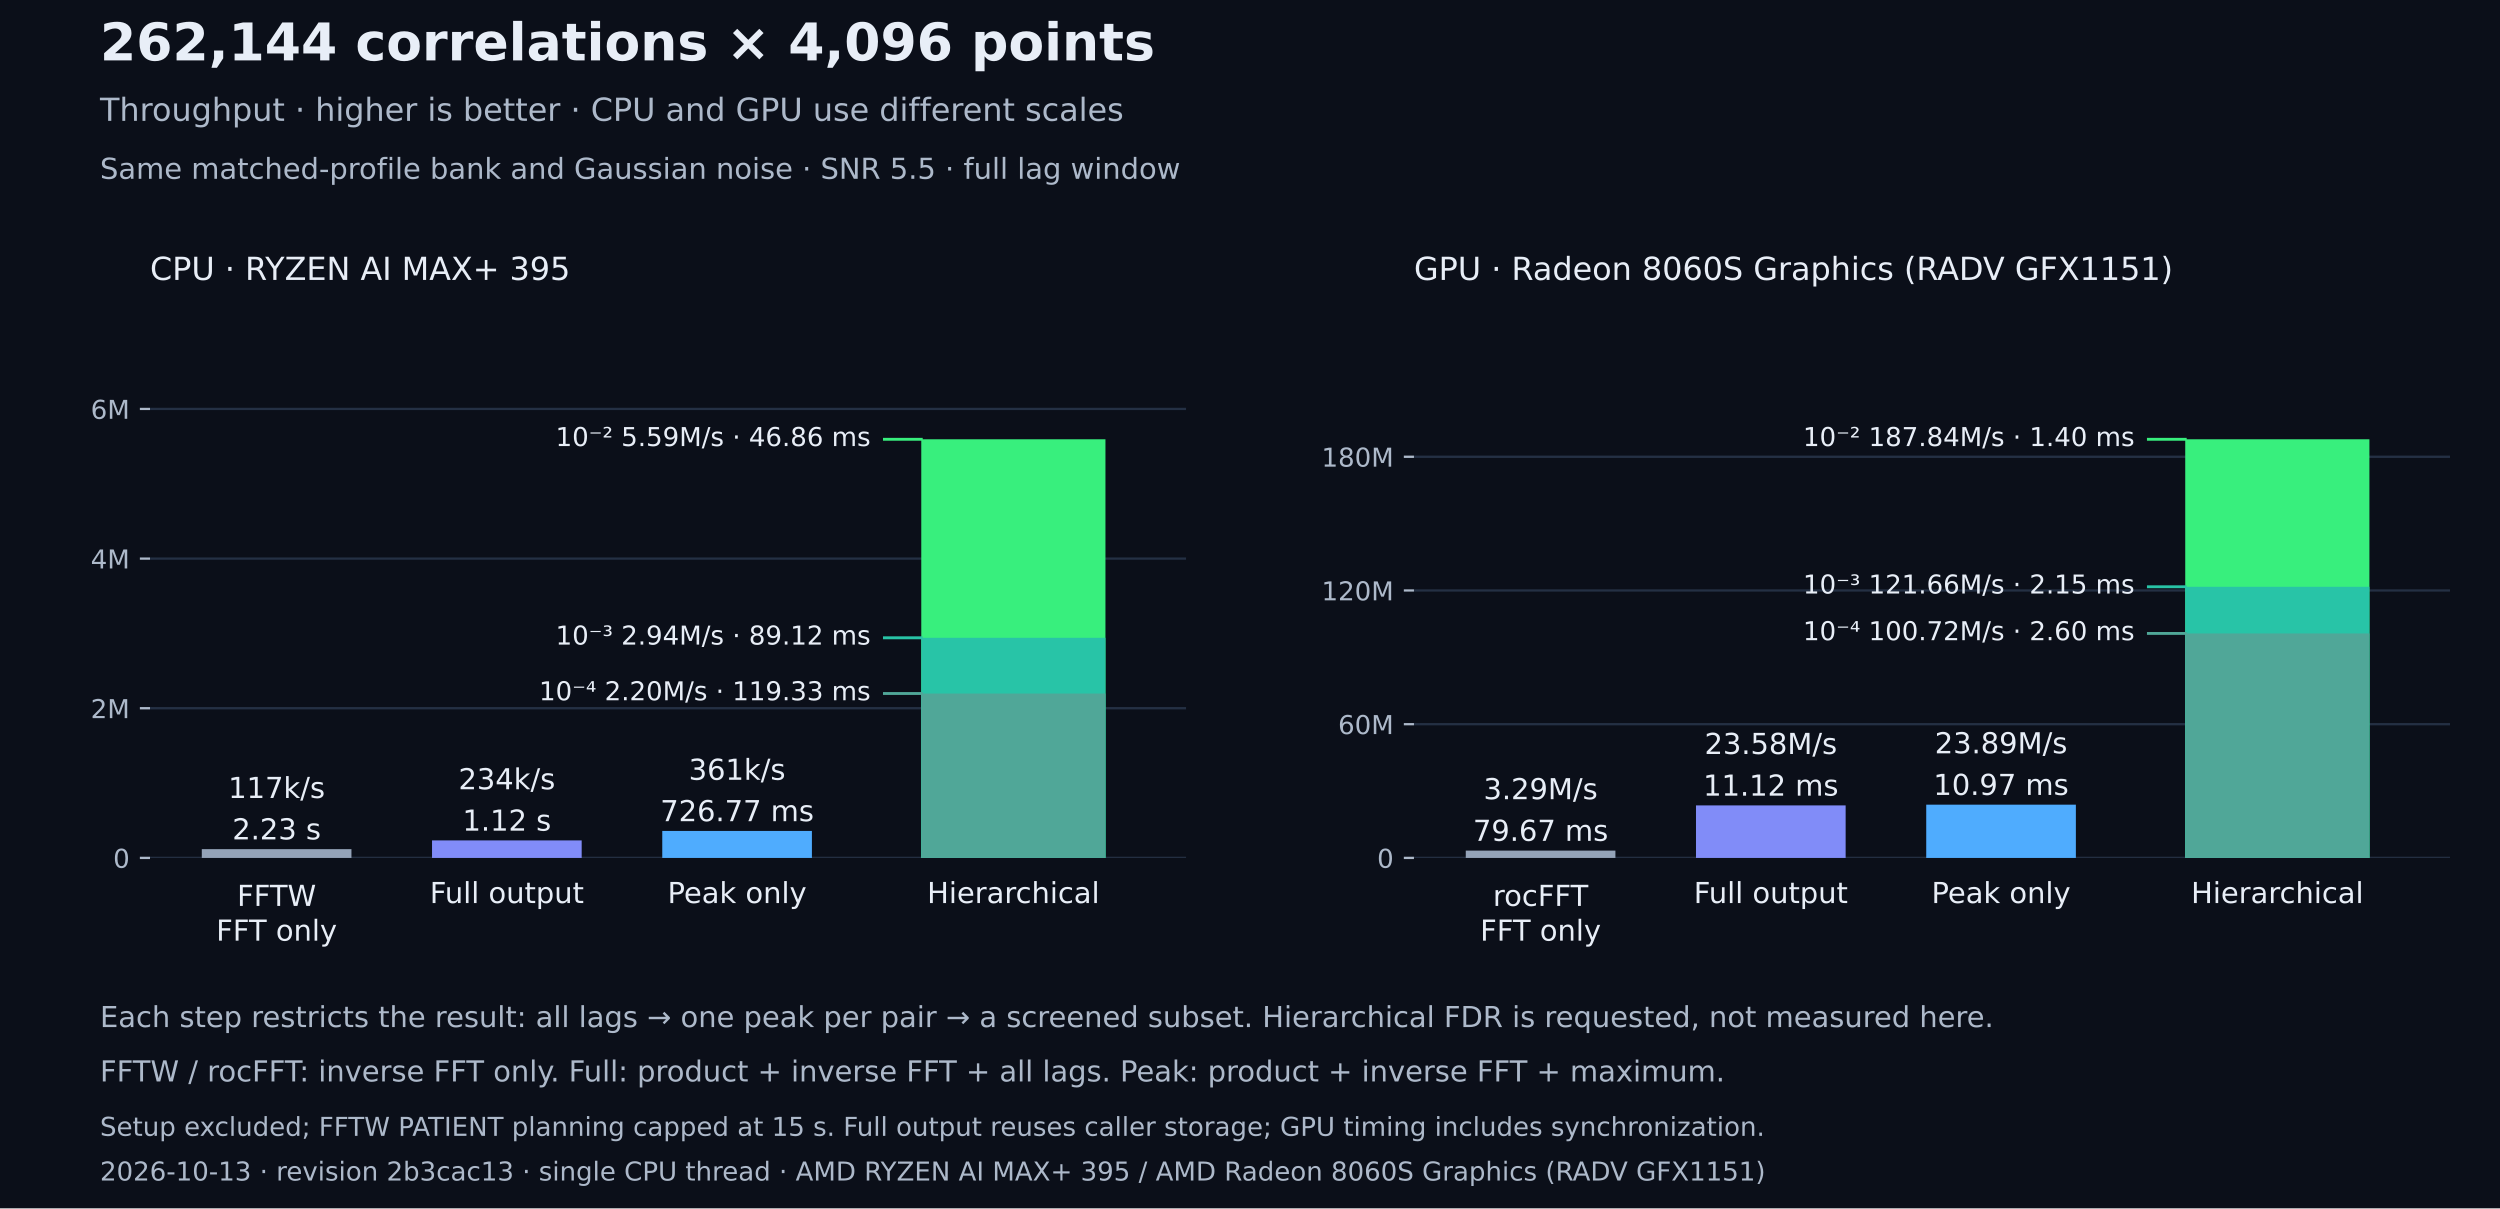
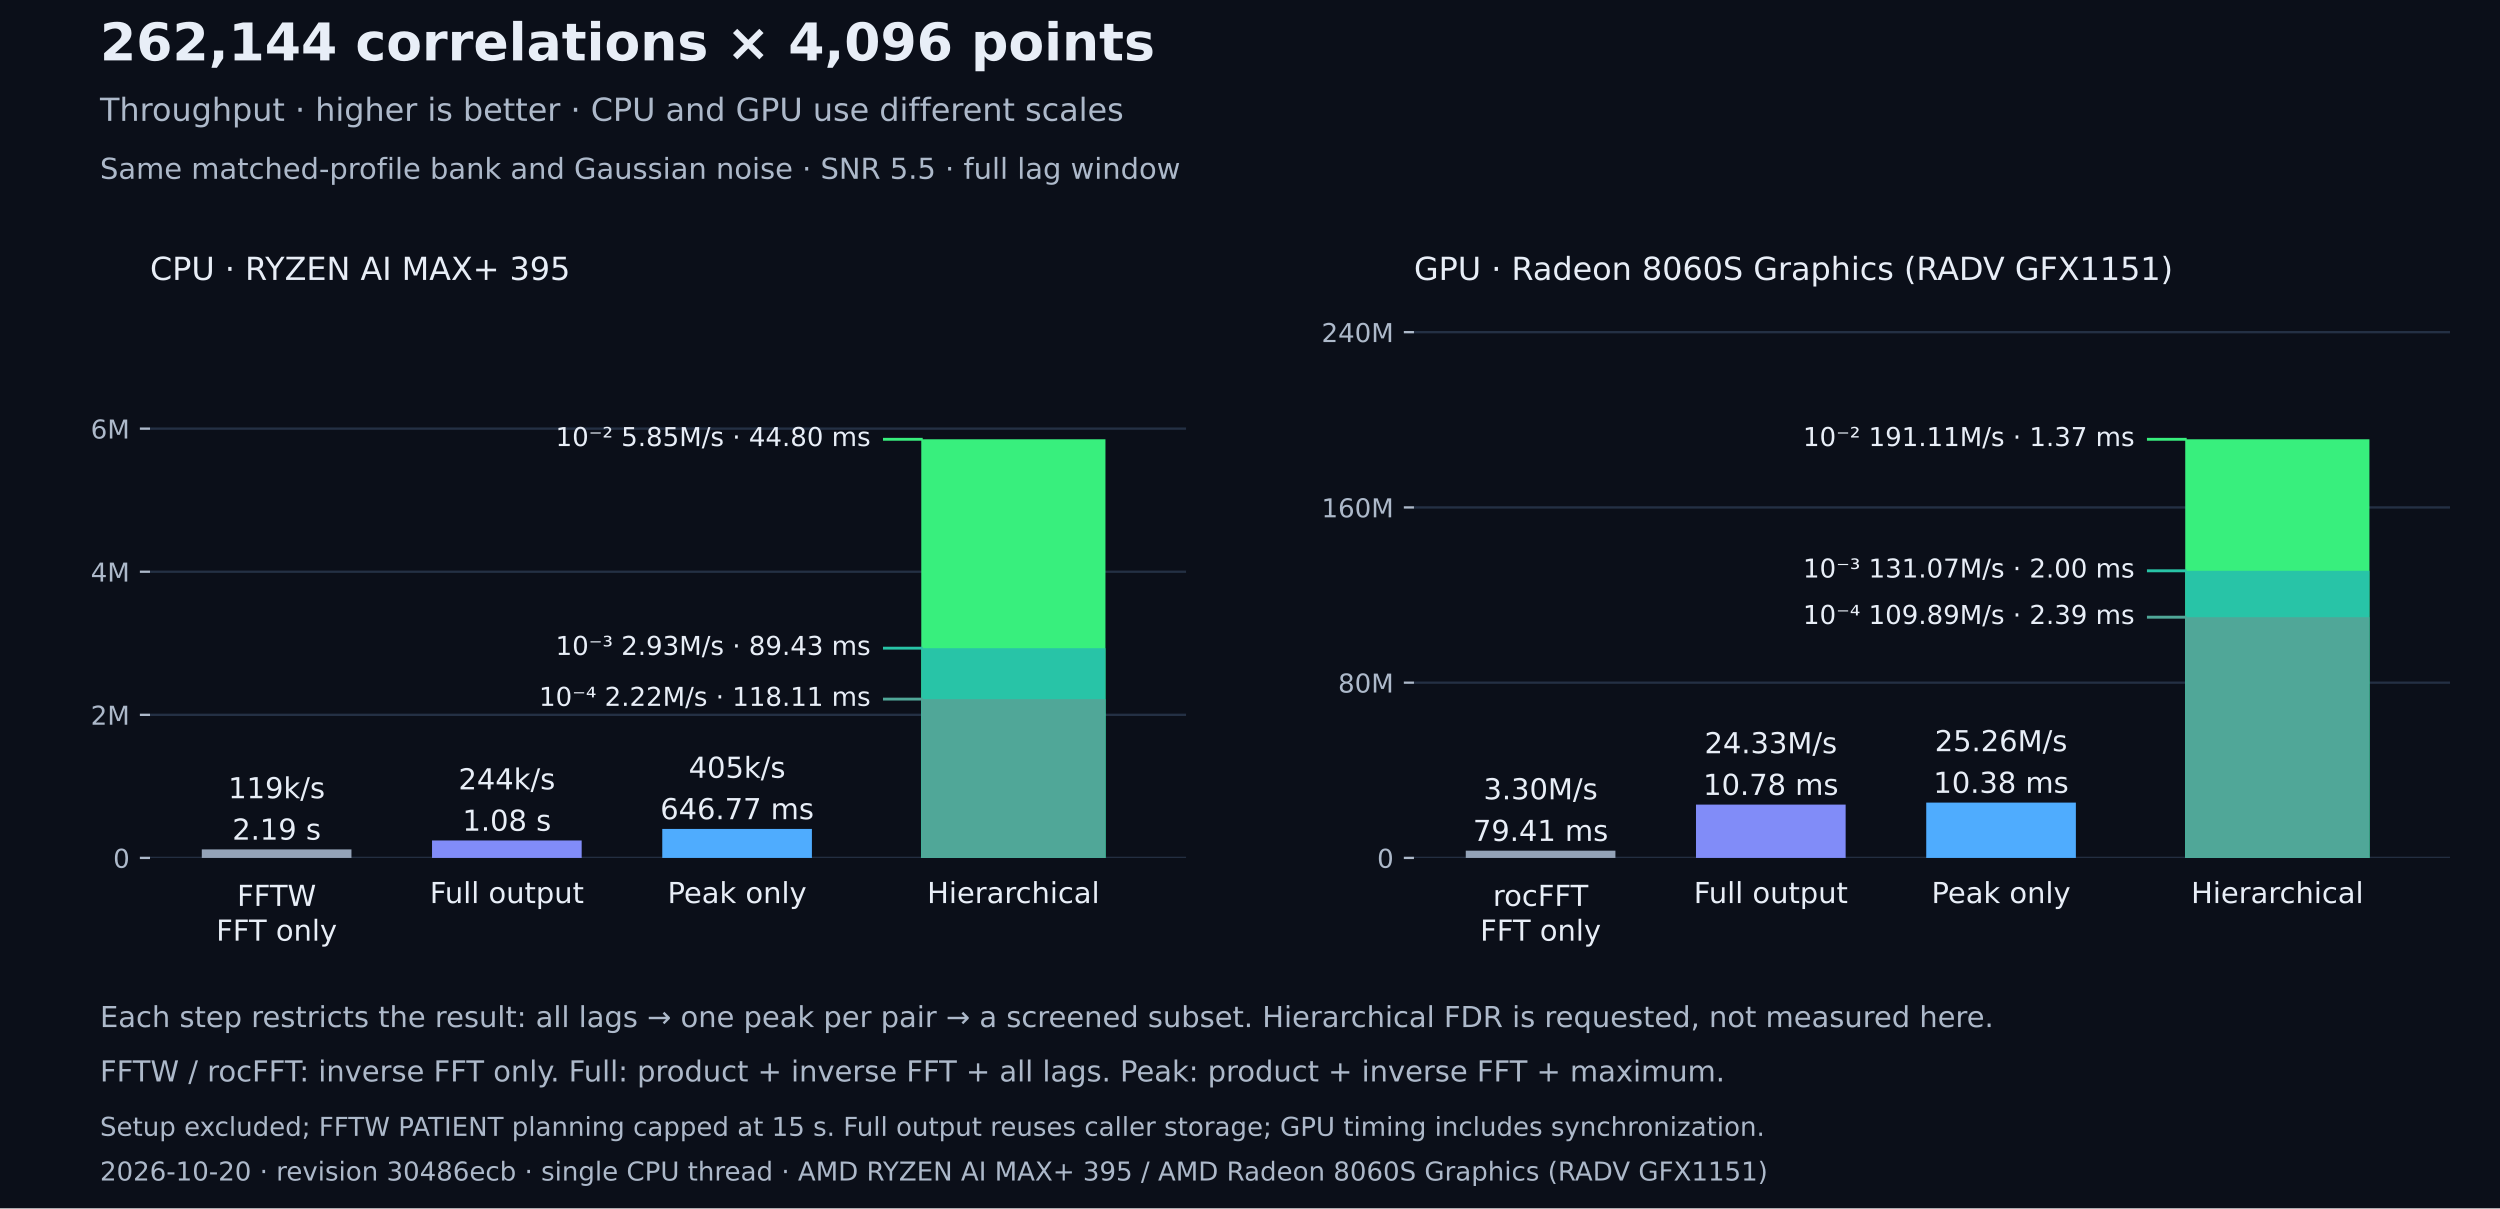
<svg xmlns="http://www.w3.org/2000/svg" xmlns:xlink="http://www.w3.org/1999/xlink" width="864pt" height="417.6pt" viewBox="0 0 864 417.6" version="1.1">
  <defs>
    <style type="text/css">*{stroke-linejoin: round; stroke-linecap: butt}</style>
  </defs>
  <g id="figure_1">
    <g id="patch_1">
      <path d="M 0 417.6 L 864 417.6 L 864 0 L 0 0 z " style="fill: #0b0f19" />
    </g>
    <g id="axes_1">
      <g id="patch_2">
        <path d="M 51.84 296.496 L 409.894 296.496 L 409.894 112.752 L 51.84 112.752 z " style="fill: #0b0f19" />
      </g>
      <g id="matplotlib.axis_1">
        <g id="xtick_1">
          <g id="line2d_1" />
          <g id="text_1">
            <text style="font-size: 10px; font-family: 'DejaVu Sans'; fill: #e8eef7" transform="translate(81.94044 313.0946)">FFTW</text>
            <text style="font-size: 10px; font-family: 'DejaVu Sans'; fill: #e8eef7" transform="translate(74.71857 325.0974)">FFT only</text>
          </g>
        </g>
        <g id="xtick_2">
          <g id="line2d_2" />
          <g id="text_2">
            <text style="font-size: 10px; font-family: 'DejaVu Sans'; text-anchor: middle; fill: #e8eef7" x="175.17" y="312.094" transform="rotate(-0 175.1697 312.0944)">Full output</text>
          </g>
        </g>
        <g id="xtick_3">
          <g id="line2d_3" />
          <g id="text_3">
            <text style="font-size: 10px; font-family: 'DejaVu Sans'; text-anchor: middle; fill: #e8eef7" x="254.737" y="312.094" transform="rotate(-0 254.7373 312.0944)">Peak only</text>
          </g>
        </g>
        <g id="xtick_4">
          <g id="line2d_4" />
          <g id="text_4">
            <text style="font-size: 10px; font-family: 'DejaVu Sans'; text-anchor: middle; fill: #e8eef7" x="350.218" y="312.094" transform="rotate(-0 350.2184 312.0944)">Hierarchical</text>
          </g>
        </g>
      </g>
      <g id="matplotlib.axis_2">
        <g id="ytick_1">
          <g id="line2d_5">
-             <path d="M 51.84 296.496 L 409.894 296.496 " clip-path="url(#p5c94966b00)" style="fill: none; stroke: #243044; stroke-width: 0.8; stroke-linecap: square" />
+             <path d="M 51.84 296.496 L 409.894 296.496 " clip-path="url(#pb34489ea10)" style="fill: none; stroke: #243044; stroke-width: 0.8; stroke-linecap: square" />
          </g>
          <g id="line2d_6">
            <defs>
-               <path id="m79dde1e8e1" d="M 0 0 L -3.5 0 " style="stroke: #adb9ca; stroke-width: 0.8" />
+               <path id="mb69e6f21cb" d="M 0 0 L -3.5 0 " style="stroke: #adb9ca; stroke-width: 0.8" />
            </defs>
            <g>
-               <use xlink:href="#m79dde1e8e1" x="51.84" y="296.496" style="fill: #adb9ca; stroke: #adb9ca; stroke-width: 0.8" />
+               <use xlink:href="#mb69e6f21cb" x="51.84" y="296.496" style="fill: #adb9ca; stroke: #adb9ca; stroke-width: 0.8" />
            </g>
          </g>
          <g id="text_5">
            <text style="font-size: 9px; font-family: 'DejaVu Sans'; text-anchor: end; fill: #adb9ca" x="44.84" y="299.915" transform="rotate(-0 44.84 299.9149)">0</text>
          </g>
        </g>
        <g id="ytick_2">
          <g id="line2d_7">
-             <path d="M 51.84 244.772 L 409.894 244.772 " clip-path="url(#p5c94966b00)" style="fill: none; stroke: #243044; stroke-width: 0.8; stroke-linecap: square" />
+             <path d="M 51.84 247.042 L 409.894 247.042 " clip-path="url(#pb34489ea10)" style="fill: none; stroke: #243044; stroke-width: 0.8; stroke-linecap: square" />
          </g>
          <g id="line2d_8">
            <g>
-               <use xlink:href="#m79dde1e8e1" x="51.84" y="244.772" style="fill: #adb9ca; stroke: #adb9ca; stroke-width: 0.8" />
+               <use xlink:href="#mb69e6f21cb" x="51.84" y="247.042" style="fill: #adb9ca; stroke: #adb9ca; stroke-width: 0.8" />
            </g>
          </g>
          <g id="text_6">
-             <text style="font-size: 9px; font-family: 'DejaVu Sans'; text-anchor: end; fill: #adb9ca" x="44.84" y="248.191" transform="rotate(-0 44.84 248.1912)">2M</text>
+             <text style="font-size: 9px; font-family: 'DejaVu Sans'; text-anchor: end; fill: #adb9ca" x="44.84" y="250.461" transform="rotate(-0 44.84 250.4613)">2M</text>
          </g>
        </g>
        <g id="ytick_3">
          <g id="line2d_9">
-             <path d="M 51.84 193.049 L 409.894 193.049 " clip-path="url(#p5c94966b00)" style="fill: none; stroke: #243044; stroke-width: 0.8; stroke-linecap: square" />
+             <path d="M 51.84 197.589 L 409.894 197.589 " clip-path="url(#pb34489ea10)" style="fill: none; stroke: #243044; stroke-width: 0.8; stroke-linecap: square" />
          </g>
          <g id="line2d_10">
            <g>
-               <use xlink:href="#m79dde1e8e1" x="51.84" y="193.049" style="fill: #adb9ca; stroke: #adb9ca; stroke-width: 0.8" />
+               <use xlink:href="#mb69e6f21cb" x="51.84" y="197.589" style="fill: #adb9ca; stroke: #adb9ca; stroke-width: 0.8" />
            </g>
          </g>
          <g id="text_7">
-             <text style="font-size: 9px; font-family: 'DejaVu Sans'; text-anchor: end; fill: #adb9ca" x="44.84" y="196.468" transform="rotate(-0 44.84 196.4675)">4M</text>
+             <text style="font-size: 9px; font-family: 'DejaVu Sans'; text-anchor: end; fill: #adb9ca" x="44.84" y="201.008" transform="rotate(-0 44.84 201.0077)">4M</text>
          </g>
        </g>
        <g id="ytick_4">
          <g id="line2d_11">
-             <path d="M 51.84 141.325 L 409.894 141.325 " clip-path="url(#p5c94966b00)" style="fill: none; stroke: #243044; stroke-width: 0.8; stroke-linecap: square" />
+             <path d="M 51.84 148.135 L 409.894 148.135 " clip-path="url(#pb34489ea10)" style="fill: none; stroke: #243044; stroke-width: 0.8; stroke-linecap: square" />
          </g>
          <g id="line2d_12">
            <g>
-               <use xlink:href="#m79dde1e8e1" x="51.84" y="141.325" style="fill: #adb9ca; stroke: #adb9ca; stroke-width: 0.8" />
+               <use xlink:href="#mb69e6f21cb" x="51.84" y="148.135" style="fill: #adb9ca; stroke: #adb9ca; stroke-width: 0.8" />
            </g>
          </g>
          <g id="text_8">
-             <text style="font-size: 9px; font-family: 'DejaVu Sans'; text-anchor: end; fill: #adb9ca" x="44.84" y="144.744" transform="rotate(-0 44.84 144.7438)">6M</text>
+             <text style="font-size: 9px; font-family: 'DejaVu Sans'; text-anchor: end; fill: #adb9ca" x="44.84" y="151.554" transform="rotate(-0 44.84 151.5541)">6M</text>
          </g>
        </g>
      </g>
      <g id="patch_3">
-         <path d="M 69.743 296.496 L 121.462 296.496 L 121.462 293.458 L 69.743 293.458 z " clip-path="url(#p5c94966b00)" style="fill: #94a3b8" />
+         <path d="M 69.743 296.496 L 121.462 296.496 L 121.462 293.542 L 69.743 293.542 z " clip-path="url(#pb34489ea10)" style="fill: #94a3b8" />
      </g>
      <g id="text_9">
-         <text style="font-size: 10px; font-family: 'DejaVu Sans'; fill: #e8eef7" transform="translate(78.87404 275.7929)">117k/s</text>
-         <text style="font-size: 10px; font-family: 'DejaVu Sans'; fill: #e8eef7" transform="translate(80.2756 290.0976)">2.23 s</text>
+         <text style="font-size: 10px; font-family: 'DejaVu Sans'; fill: #e8eef7" transform="translate(78.87404 275.8769)">119k/s</text>
+         <text style="font-size: 10px; font-family: 'DejaVu Sans'; fill: #e8eef7" transform="translate(80.2756 290.1816)">2.19 s</text>
      </g>
      <g id="patch_4">
-         <path d="M 149.31 296.496 L 201.029 296.496 L 201.029 290.44 L 149.31 290.44 z " clip-path="url(#p5c94966b00)" style="fill: #818cf8" />
+         <path d="M 149.31 296.496 L 201.029 296.496 L 201.029 290.471 L 149.31 290.471 z " clip-path="url(#pb34489ea10)" style="fill: #818cf8" />
      </g>
      <g id="text_10">
-         <text style="font-size: 10px; font-family: 'DejaVu Sans'; fill: #e8eef7" transform="translate(158.4416 272.7755)">234k/s</text>
-         <text style="font-size: 10px; font-family: 'DejaVu Sans'; fill: #e8eef7" transform="translate(159.8432 287.0802)">1.12 s</text>
+         <text style="font-size: 10px; font-family: 'DejaVu Sans'; fill: #e8eef7" transform="translate(158.4416 272.806)">244k/s</text>
+         <text style="font-size: 10px; font-family: 'DejaVu Sans'; fill: #e8eef7" transform="translate(159.8432 287.1107)">1.08 s</text>
      </g>
      <g id="patch_5">
-         <path d="M 228.878 296.496 L 280.597 296.496 L 280.597 287.168 L 228.878 287.168 z " clip-path="url(#p5c94966b00)" style="fill: #4facfe" />
+         <path d="M 228.878 296.496 L 280.597 296.496 L 280.597 286.474 L 228.878 286.474 z " clip-path="url(#pb34489ea10)" style="fill: #4facfe" />
      </g>
      <g id="text_11">
-         <text style="font-size: 10px; font-family: 'DejaVu Sans'; fill: #e8eef7" transform="translate(238.0092 269.5028)">361k/s</text>
-         <text style="font-size: 10px; font-family: 'DejaVu Sans'; fill: #e8eef7" transform="translate(228.1779 283.8075)">726.77 ms</text>
+         <text style="font-size: 10px; font-family: 'DejaVu Sans'; fill: #e8eef7" transform="translate(238.0092 268.8091)">405k/s</text>
+         <text style="font-size: 10px; font-family: 'DejaVu Sans'; fill: #e8eef7" transform="translate(228.1779 283.1138)">646.77 ms</text>
      </g>
      <g id="patch_6">
-         <path d="M 318.391 296.496 L 382.045 296.496 L 382.045 151.816 L 318.391 151.816 z " clip-path="url(#p5c94966b00)" style="fill: #38ef7d" />
+         <path d="M 318.391 296.496 L 382.045 296.496 L 382.045 151.816 L 318.391 151.816 z " clip-path="url(#pb34489ea10)" style="fill: #38ef7d" />
      </g>
      <g id="text_12">
-         <text style="font-size: 9px; font-family: 'DejaVu Sans'; text-anchor: end; fill: #e8eef7" x="300.886" y="154.154" transform="rotate(-0 300.8865 154.1536)">10⁻²  5.59M/s · 46.86 ms</text>
+         <text style="font-size: 9px; font-family: 'DejaVu Sans'; text-anchor: end; fill: #e8eef7" x="300.886" y="154.154" transform="rotate(-0 300.8865 154.1536)">10⁻²  5.85M/s · 44.80 ms</text>
      </g>
      <g id="patch_7">
-         <path d="M 318.391 296.496 L 382.045 296.496 L 382.045 220.427 L 318.391 220.427 z " clip-path="url(#p5c94966b00)" style="fill: #28c4a7" />
+         <path d="M 318.391 296.496 L 382.045 296.496 L 382.045 224.014 L 318.391 224.014 z " clip-path="url(#pb34489ea10)" style="fill: #28c4a7" />
      </g>
      <g id="text_13">
-         <text style="font-size: 9px; font-family: 'DejaVu Sans'; text-anchor: end; fill: #e8eef7" x="300.886" y="222.765" transform="rotate(-0 300.8865 222.7654)">10⁻³  2.94M/s · 89.12 ms</text>
+         <text style="font-size: 9px; font-family: 'DejaVu Sans'; text-anchor: end; fill: #e8eef7" x="300.886" y="226.351" transform="rotate(-0 300.8865 226.3515)">10⁻³  2.93M/s · 89.43 ms</text>
      </g>
      <g id="patch_8">
-         <path d="M 318.391 296.496 L 382.045 296.496 L 382.045 239.68 L 318.391 239.68 z " clip-path="url(#p5c94966b00)" style="fill: #50a798" />
+         <path d="M 318.391 296.496 L 382.045 296.496 L 382.045 241.613 L 318.391 241.613 z " clip-path="url(#pb34489ea10)" style="fill: #50a798" />
      </g>
      <g id="text_14">
-         <text style="font-size: 9px; font-family: 'DejaVu Sans'; text-anchor: end; fill: #e8eef7" x="300.886" y="242.018" transform="rotate(-0 300.8865 242.0182)">10⁻⁴  2.20M/s · 119.33 ms</text>
+         <text style="font-size: 9px; font-family: 'DejaVu Sans'; text-anchor: end; fill: #e8eef7" x="300.886" y="243.951" transform="rotate(-0 300.8865 243.9511)">10⁻⁴  2.22M/s · 118.11 ms</text>
      </g>
      <g id="text_15">
        <text style="font-size: 11px; font-family: 'DejaVu Sans'; text-anchor: start; fill: #e8eef7" x="51.84" y="96.752" transform="rotate(-0 51.84 96.752)">CPU  ·  RYZEN AI MAX+ 395</text>
      </g>
      <g id="line2d_13">
-         <path d="M 305.661 151.816 L 318.391 151.816 " clip-path="url(#p5c94966b00)" style="fill: none; stroke: #38ef7d; stroke-linecap: square" />
+         <path d="M 305.661 151.816 L 318.391 151.816 " clip-path="url(#pb34489ea10)" style="fill: none; stroke: #38ef7d; stroke-linecap: square" />
      </g>
      <g id="line2d_14">
-         <path d="M 305.661 220.427 L 318.391 220.427 " clip-path="url(#p5c94966b00)" style="fill: none; stroke: #28c4a7; stroke-linecap: square" />
+         <path d="M 305.661 224.014 L 318.391 224.014 " clip-path="url(#pb34489ea10)" style="fill: none; stroke: #28c4a7; stroke-linecap: square" />
      </g>
      <g id="line2d_15">
-         <path d="M 305.661 239.68 L 318.391 239.68 " clip-path="url(#p5c94966b00)" style="fill: none; stroke: #50a798; stroke-linecap: square" />
+         <path d="M 305.661 241.613 L 318.391 241.613 " clip-path="url(#pb34489ea10)" style="fill: none; stroke: #50a798; stroke-linecap: square" />
      </g>
    </g>
    <g id="axes_2">
      <g id="patch_9">
        <path d="M 488.666 296.496 L 846.72 296.496 L 846.72 112.752 L 488.666 112.752 z " style="fill: #0b0f19" />
      </g>
      <g id="matplotlib.axis_3">
        <g id="xtick_5">
          <g id="line2d_16" />
          <g id="text_16">
            <text style="font-size: 10px; font-family: 'DejaVu Sans'; fill: #e8eef7" transform="translate(515.9562 313.0946)">rocFFT</text>
            <text style="font-size: 10px; font-family: 'DejaVu Sans'; fill: #e8eef7" transform="translate(511.5445 325.0974)">FFT only</text>
          </g>
        </g>
        <g id="xtick_6">
          <g id="line2d_17" />
          <g id="text_17">
            <text style="font-size: 10px; font-family: 'DejaVu Sans'; text-anchor: middle; fill: #e8eef7" x="611.996" y="312.094" transform="rotate(-0 611.9957 312.0944)">Full output</text>
          </g>
        </g>
        <g id="xtick_7">
          <g id="line2d_18" />
          <g id="text_18">
            <text style="font-size: 10px; font-family: 'DejaVu Sans'; text-anchor: middle; fill: #e8eef7" x="691.563" y="312.094" transform="rotate(-0 691.5632 312.0944)">Peak only</text>
          </g>
        </g>
        <g id="xtick_8">
          <g id="line2d_19" />
          <g id="text_19">
            <text style="font-size: 10px; font-family: 'DejaVu Sans'; text-anchor: middle; fill: #e8eef7" x="787.044" y="312.094" transform="rotate(-0 787.0443 312.0944)">Hierarchical</text>
          </g>
        </g>
      </g>
      <g id="matplotlib.axis_4">
        <g id="ytick_5">
          <g id="line2d_20">
-             <path d="M 488.666 296.496 L 846.72 296.496 " clip-path="url(#pa7379c2bcf)" style="fill: none; stroke: #243044; stroke-width: 0.8; stroke-linecap: square" />
+             <path d="M 488.666 296.496 L 846.72 296.496 " clip-path="url(#pf8e291fe41)" style="fill: none; stroke: #243044; stroke-width: 0.8; stroke-linecap: square" />
          </g>
          <g id="line2d_21">
            <g>
-               <use xlink:href="#m79dde1e8e1" x="488.666" y="296.496" style="fill: #adb9ca; stroke: #adb9ca; stroke-width: 0.8" />
+               <use xlink:href="#mb69e6f21cb" x="488.666" y="296.496" style="fill: #adb9ca; stroke: #adb9ca; stroke-width: 0.8" />
            </g>
          </g>
          <g id="text_20">
            <text style="font-size: 9px; font-family: 'DejaVu Sans'; text-anchor: end; fill: #adb9ca" x="481.666" y="299.915" transform="rotate(-0 481.6659 299.9149)">0</text>
          </g>
        </g>
        <g id="ytick_6">
          <g id="line2d_22">
-             <path d="M 488.666 250.281 L 846.72 250.281 " clip-path="url(#pa7379c2bcf)" style="fill: none; stroke: #243044; stroke-width: 0.8; stroke-linecap: square" />
+             <path d="M 488.666 235.932 L 846.72 235.932 " clip-path="url(#pf8e291fe41)" style="fill: none; stroke: #243044; stroke-width: 0.8; stroke-linecap: square" />
          </g>
          <g id="line2d_23">
            <g>
-               <use xlink:href="#m79dde1e8e1" x="488.666" y="250.281" style="fill: #adb9ca; stroke: #adb9ca; stroke-width: 0.8" />
+               <use xlink:href="#mb69e6f21cb" x="488.666" y="235.932" style="fill: #adb9ca; stroke: #adb9ca; stroke-width: 0.8" />
            </g>
          </g>
          <g id="text_21">
-             <text style="font-size: 9px; font-family: 'DejaVu Sans'; text-anchor: end; fill: #adb9ca" x="481.666" y="253.7" transform="rotate(-0 481.6659 253.6999)">60M</text>
+             <text style="font-size: 9px; font-family: 'DejaVu Sans'; text-anchor: end; fill: #adb9ca" x="481.666" y="239.351" transform="rotate(-0 481.6659 239.351)">80M</text>
          </g>
        </g>
        <g id="ytick_7">
          <g id="line2d_24">
-             <path d="M 488.666 204.066 L 846.72 204.066 " clip-path="url(#pa7379c2bcf)" style="fill: none; stroke: #243044; stroke-width: 0.8; stroke-linecap: square" />
+             <path d="M 488.666 175.368 L 846.72 175.368 " clip-path="url(#pf8e291fe41)" style="fill: none; stroke: #243044; stroke-width: 0.8; stroke-linecap: square" />
          </g>
          <g id="line2d_25">
            <g>
-               <use xlink:href="#m79dde1e8e1" x="488.666" y="204.066" style="fill: #adb9ca; stroke: #adb9ca; stroke-width: 0.8" />
+               <use xlink:href="#mb69e6f21cb" x="488.666" y="175.368" style="fill: #adb9ca; stroke: #adb9ca; stroke-width: 0.8" />
            </g>
          </g>
          <g id="text_22">
-             <text style="font-size: 9px; font-family: 'DejaVu Sans'; text-anchor: end; fill: #adb9ca" x="481.666" y="207.485" transform="rotate(-0 481.6659 207.4848)">120M</text>
+             <text style="font-size: 9px; font-family: 'DejaVu Sans'; text-anchor: end; fill: #adb9ca" x="481.666" y="178.787" transform="rotate(-0 481.6659 178.787)">160M</text>
          </g>
        </g>
        <g id="ytick_8">
          <g id="line2d_26">
-             <path d="M 488.666 157.851 L 846.72 157.851 " clip-path="url(#pa7379c2bcf)" style="fill: none; stroke: #243044; stroke-width: 0.8; stroke-linecap: square" />
+             <path d="M 488.666 114.804 L 846.72 114.804 " clip-path="url(#pf8e291fe41)" style="fill: none; stroke: #243044; stroke-width: 0.8; stroke-linecap: square" />
          </g>
          <g id="line2d_27">
            <g>
-               <use xlink:href="#m79dde1e8e1" x="488.666" y="157.851" style="fill: #adb9ca; stroke: #adb9ca; stroke-width: 0.8" />
+               <use xlink:href="#mb69e6f21cb" x="488.666" y="114.804" style="fill: #adb9ca; stroke: #adb9ca; stroke-width: 0.8" />
            </g>
          </g>
          <g id="text_23">
-             <text style="font-size: 9px; font-family: 'DejaVu Sans'; text-anchor: end; fill: #adb9ca" x="481.666" y="161.27" transform="rotate(-0 481.6659 161.2698)">180M</text>
+             <text style="font-size: 9px; font-family: 'DejaVu Sans'; text-anchor: end; fill: #adb9ca" x="481.666" y="118.223" transform="rotate(-0 481.6659 118.223)">240M</text>
          </g>
        </g>
      </g>
      <g id="patch_10">
-         <path d="M 506.569 296.496 L 558.288 296.496 L 558.288 293.962 L 506.569 293.962 z " clip-path="url(#pa7379c2bcf)" style="fill: #94a3b8" />
+         <path d="M 506.569 296.496 L 558.288 296.496 L 558.288 293.997 L 506.569 293.997 z " clip-path="url(#pf8e291fe41)" style="fill: #94a3b8" />
      </g>
      <g id="text_24">
-         <text style="font-size: 10px; font-family: 'DejaVu Sans'; fill: #e8eef7" transform="translate(512.6922 276.2085)">3.29M/s</text>
-         <text style="font-size: 10px; font-family: 'DejaVu Sans'; fill: #e8eef7" transform="translate(509.05 290.6015)">79.67 ms</text>
+         <text style="font-size: 10px; font-family: 'DejaVu Sans'; fill: #e8eef7" transform="translate(512.6922 276.2438)">3.30M/s</text>
+         <text style="font-size: 10px; font-family: 'DejaVu Sans'; fill: #e8eef7" transform="translate(509.05 290.6368)">79.41 ms</text>
      </g>
      <g id="patch_11">
-         <path d="M 586.136 296.496 L 637.855 296.496 L 637.855 278.335 L 586.136 278.335 z " clip-path="url(#pa7379c2bcf)" style="fill: #818cf8" />
+         <path d="M 586.136 296.496 L 637.855 296.496 L 637.855 278.08 L 586.136 278.08 z " clip-path="url(#pf8e291fe41)" style="fill: #818cf8" />
      </g>
      <g id="text_25">
-         <text style="font-size: 10px; font-family: 'DejaVu Sans'; fill: #e8eef7" transform="translate(589.0785 260.5819)">23.58M/s</text>
-         <text style="font-size: 10px; font-family: 'DejaVu Sans'; fill: #e8eef7" transform="translate(588.6176 274.9749)">11.12 ms</text>
+         <text style="font-size: 10px; font-family: 'DejaVu Sans'; fill: #e8eef7" transform="translate(589.0785 260.3271)">24.33M/s</text>
+         <text style="font-size: 10px; font-family: 'DejaVu Sans'; fill: #e8eef7" transform="translate(588.6176 274.72)">10.78 ms</text>
      </g>
      <g id="patch_12">
-         <path d="M 665.704 296.496 L 717.423 296.496 L 717.423 278.096 L 665.704 278.096 z " clip-path="url(#pa7379c2bcf)" style="fill: #4facfe" />
+         <path d="M 665.704 296.496 L 717.423 296.496 L 717.423 277.375 L 665.704 277.375 z " clip-path="url(#pf8e291fe41)" style="fill: #4facfe" />
      </g>
      <g id="text_26">
-         <text style="font-size: 10px; font-family: 'DejaVu Sans'; fill: #e8eef7" transform="translate(668.6461 260.3427)">23.89M/s</text>
-         <text style="font-size: 10px; font-family: 'DejaVu Sans'; fill: #e8eef7" transform="translate(668.1851 274.7356)">10.97 ms</text>
+         <text style="font-size: 10px; font-family: 'DejaVu Sans'; fill: #e8eef7" transform="translate(668.6461 259.6218)">25.26M/s</text>
+         <text style="font-size: 10px; font-family: 'DejaVu Sans'; fill: #e8eef7" transform="translate(668.1851 274.0148)">10.38 ms</text>
      </g>
      <g id="patch_13">
-         <path d="M 755.217 296.496 L 818.871 296.496 L 818.871 151.816 L 755.217 151.816 z " clip-path="url(#pa7379c2bcf)" style="fill: #38ef7d" />
+         <path d="M 755.217 296.496 L 818.871 296.496 L 818.871 151.816 L 755.217 151.816 z " clip-path="url(#pf8e291fe41)" style="fill: #38ef7d" />
      </g>
      <g id="text_27">
-         <text style="font-size: 9px; font-family: 'DejaVu Sans'; text-anchor: end; fill: #e8eef7" x="737.712" y="154.154" transform="rotate(-0 737.7124 154.1536)">10⁻²  187.84M/s · 1.40 ms</text>
+         <text style="font-size: 9px; font-family: 'DejaVu Sans'; text-anchor: end; fill: #e8eef7" x="737.712" y="154.154" transform="rotate(-0 737.7124 154.1536)">10⁻²  191.11M/s · 1.37 ms</text>
      </g>
      <g id="patch_14">
-         <path d="M 755.217 296.496 L 818.871 296.496 L 818.871 202.789 L 755.217 202.789 z " clip-path="url(#pa7379c2bcf)" style="fill: #28c4a7" />
+         <path d="M 755.217 296.496 L 818.871 296.496 L 818.871 197.267 L 755.217 197.267 z " clip-path="url(#pf8e291fe41)" style="fill: #28c4a7" />
      </g>
      <g id="text_28">
-         <text style="font-size: 9px; font-family: 'DejaVu Sans'; text-anchor: end; fill: #e8eef7" x="737.712" y="205.127" transform="rotate(-0 737.7124 205.1268)">10⁻³  121.66M/s · 2.15 ms</text>
+         <text style="font-size: 9px; font-family: 'DejaVu Sans'; text-anchor: end; fill: #e8eef7" x="737.712" y="199.605" transform="rotate(-0 737.7124 199.6048)">10⁻³  131.07M/s · 2.00 ms</text>
      </g>
      <g id="patch_15">
-         <path d="M 755.217 296.496 L 818.871 296.496 L 818.871 218.92 L 755.217 218.92 z " clip-path="url(#pa7379c2bcf)" style="fill: #50a798" />
+         <path d="M 755.217 296.496 L 818.871 296.496 L 818.871 213.306 L 755.217 213.306 z " clip-path="url(#pf8e291fe41)" style="fill: #50a798" />
      </g>
      <g id="text_29">
-         <text style="font-size: 9px; font-family: 'DejaVu Sans'; text-anchor: end; fill: #e8eef7" x="737.712" y="221.257" transform="rotate(-0 737.7124 221.2574)">10⁻⁴  100.72M/s · 2.60 ms</text>
+         <text style="font-size: 9px; font-family: 'DejaVu Sans'; text-anchor: end; fill: #e8eef7" x="737.712" y="215.644" transform="rotate(-0 737.7124 215.6439)">10⁻⁴  109.89M/s · 2.39 ms</text>
      </g>
      <g id="text_30">
        <text style="font-size: 11px; font-family: 'DejaVu Sans'; text-anchor: start; fill: #e8eef7" x="488.666" y="96.752" transform="rotate(-0 488.6659 96.752)">GPU  ·  Radeon 8060S Graphics (RADV GFX1151)</text>
      </g>
      <g id="line2d_28">
-         <path d="M 742.486 151.816 L 755.217 151.816 " clip-path="url(#pa7379c2bcf)" style="fill: none; stroke: #38ef7d; stroke-linecap: square" />
+         <path d="M 742.486 151.816 L 755.217 151.816 " clip-path="url(#pf8e291fe41)" style="fill: none; stroke: #38ef7d; stroke-linecap: square" />
      </g>
      <g id="line2d_29">
-         <path d="M 742.486 202.789 L 755.217 202.789 " clip-path="url(#pa7379c2bcf)" style="fill: none; stroke: #28c4a7; stroke-linecap: square" />
+         <path d="M 742.486 197.267 L 755.217 197.267 " clip-path="url(#pf8e291fe41)" style="fill: none; stroke: #28c4a7; stroke-linecap: square" />
      </g>
      <g id="line2d_30">
-         <path d="M 742.486 218.92 L 755.217 218.92 " clip-path="url(#pa7379c2bcf)" style="fill: none; stroke: #50a798; stroke-linecap: square" />
+         <path d="M 742.486 213.306 L 755.217 213.306 " clip-path="url(#pf8e291fe41)" style="fill: none; stroke: #50a798; stroke-linecap: square" />
      </g>
    </g>
    <g id="text_31">
      <text style="font-weight: 700; font-size: 18px; font-family: 'DejaVu Sans'; text-anchor: start; fill: #e8eef7" x="34.56" y="20.88" transform="rotate(-0 34.56 20.88)">262,144 correlations × 4,096 points</text>
    </g>
    <g id="text_32">
      <text style="font-size: 11px; font-family: 'DejaVu Sans'; text-anchor: start; fill: #adb9ca" x="34.56" y="41.76" transform="rotate(-0 34.56 41.76)">Throughput · higher is better · CPU and GPU use different scales</text>
    </g>
    <g id="text_33">
      <text style="font-size: 10px; font-family: 'DejaVu Sans'; text-anchor: start; fill: #adb9ca" x="34.56" y="61.805" transform="rotate(-0 34.56 61.8048)">Same matched-profile bank and Gaussian noise · SNR 5.5 · full lag window</text>
    </g>
    <g id="text_34">
      <text style="font-size: 10px; font-family: 'DejaVu Sans'; text-anchor: start; fill: #adb9ca" x="34.56" y="354.96" transform="rotate(-0 34.56 354.96)">Each step restricts the result: all lags → one peak per pair → a screened subset. Hierarchical FDR is requested, not measured here.</text>
    </g>
    <g id="text_35">
      <text style="font-size: 10px; font-family: 'DejaVu Sans'; text-anchor: start; fill: #adb9ca" x="34.56" y="373.752" transform="rotate(-0 34.56 373.752)">FFTW / rocFFT: inverse FFT only. Full: product + inverse FFT + all lags. Peak: product + inverse FFT + maximum.</text>
    </g>
    <g id="text_36">
      <text style="font-size: 9px; font-family: 'DejaVu Sans'; text-anchor: start; fill: #adb9ca" x="34.56" y="392.544" transform="rotate(-0 34.56 392.544)">Setup excluded; FFTW PATIENT planning capped at 15 s. Full output reuses caller storage; GPU timing includes synchronization.</text>
    </g>
    <g id="text_37">
-       <text style="font-size: 9px; font-family: 'DejaVu Sans'; text-anchor: start; fill: #adb9ca" x="34.56" y="407.995" transform="rotate(-0 34.56 407.9952)">2026-10-13 · revision 2b3cac13 · single CPU thread · AMD RYZEN AI MAX+ 395 / AMD Radeon 8060S Graphics (RADV GFX1151)</text>
+       <text style="font-size: 9px; font-family: 'DejaVu Sans'; text-anchor: start; fill: #adb9ca" x="34.56" y="407.995" transform="rotate(-0 34.56 407.9952)">2026-10-20 · revision 30486ecb · single CPU thread · AMD RYZEN AI MAX+ 395 / AMD Radeon 8060S Graphics (RADV GFX1151)</text>
    </g>
  </g>
  <defs>
-     <clipPath id="p5c94966b00">
+     <clipPath id="pb34489ea10">
      <rect x="51.84" y="112.752" width="358.054" height="183.744" />
    </clipPath>
-     <clipPath id="pa7379c2bcf">
+     <clipPath id="pf8e291fe41">
      <rect x="488.666" y="112.752" width="358.054" height="183.744" />
    </clipPath>
  </defs>
</svg>
